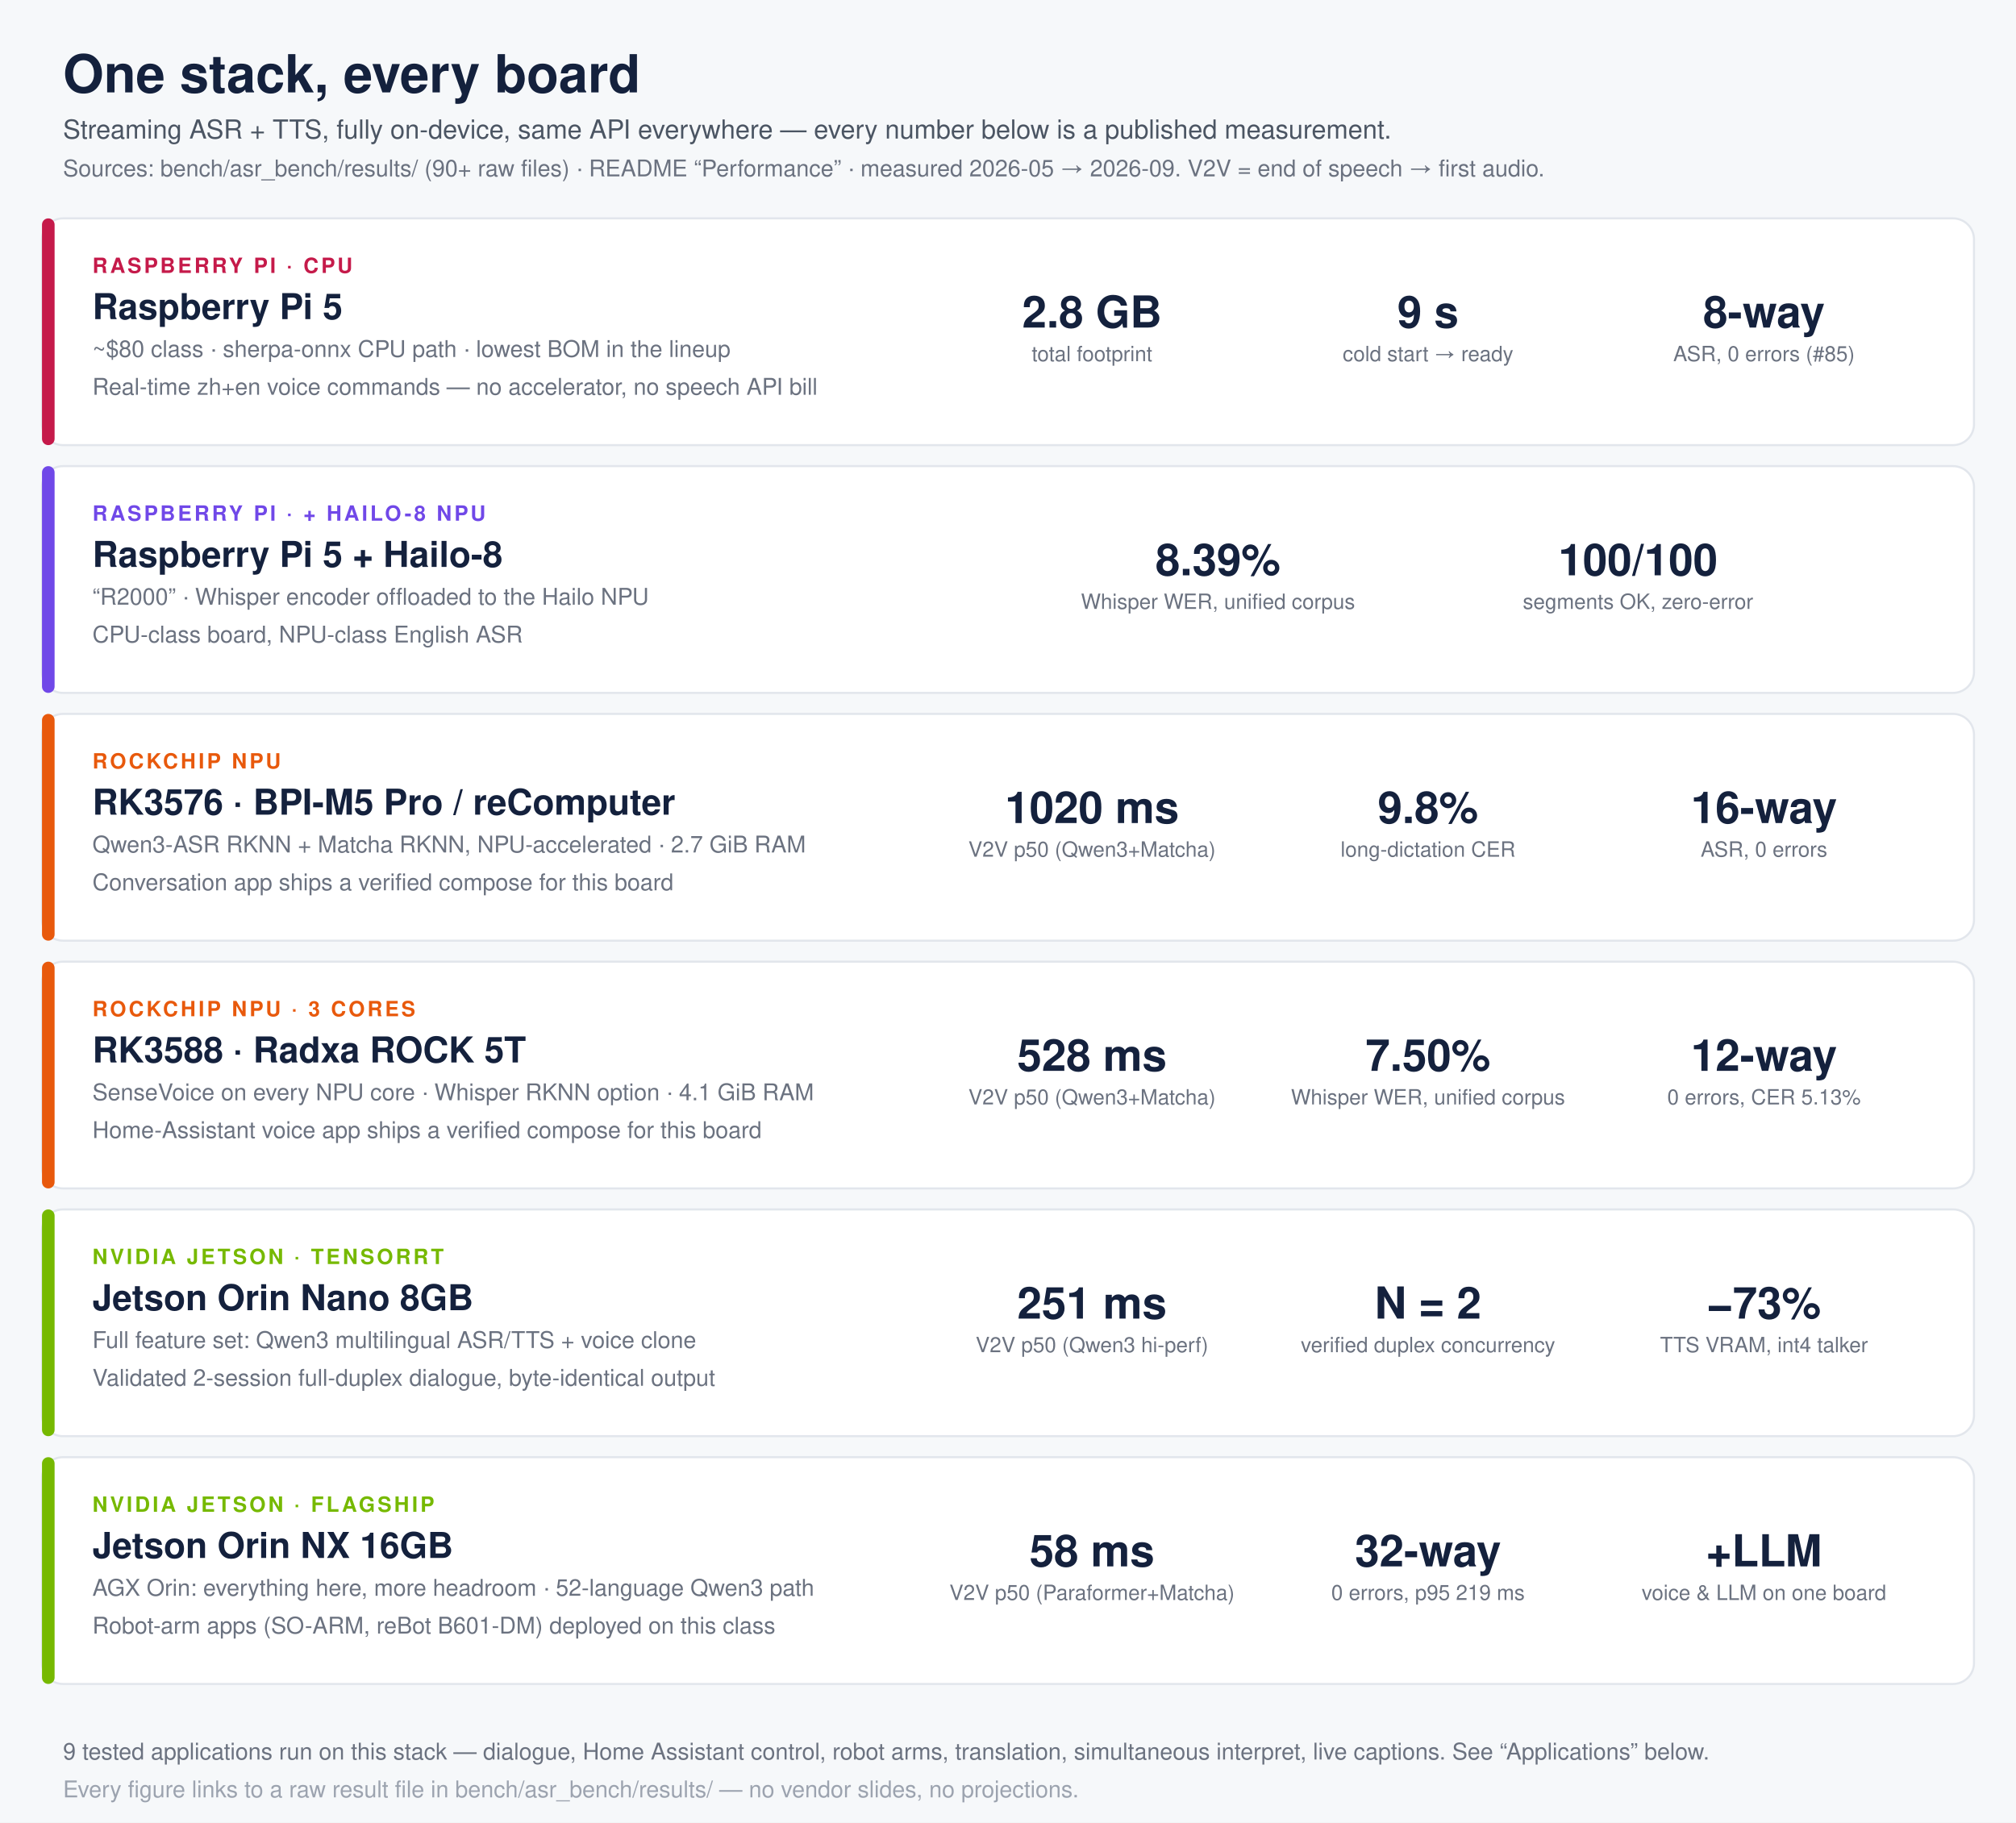
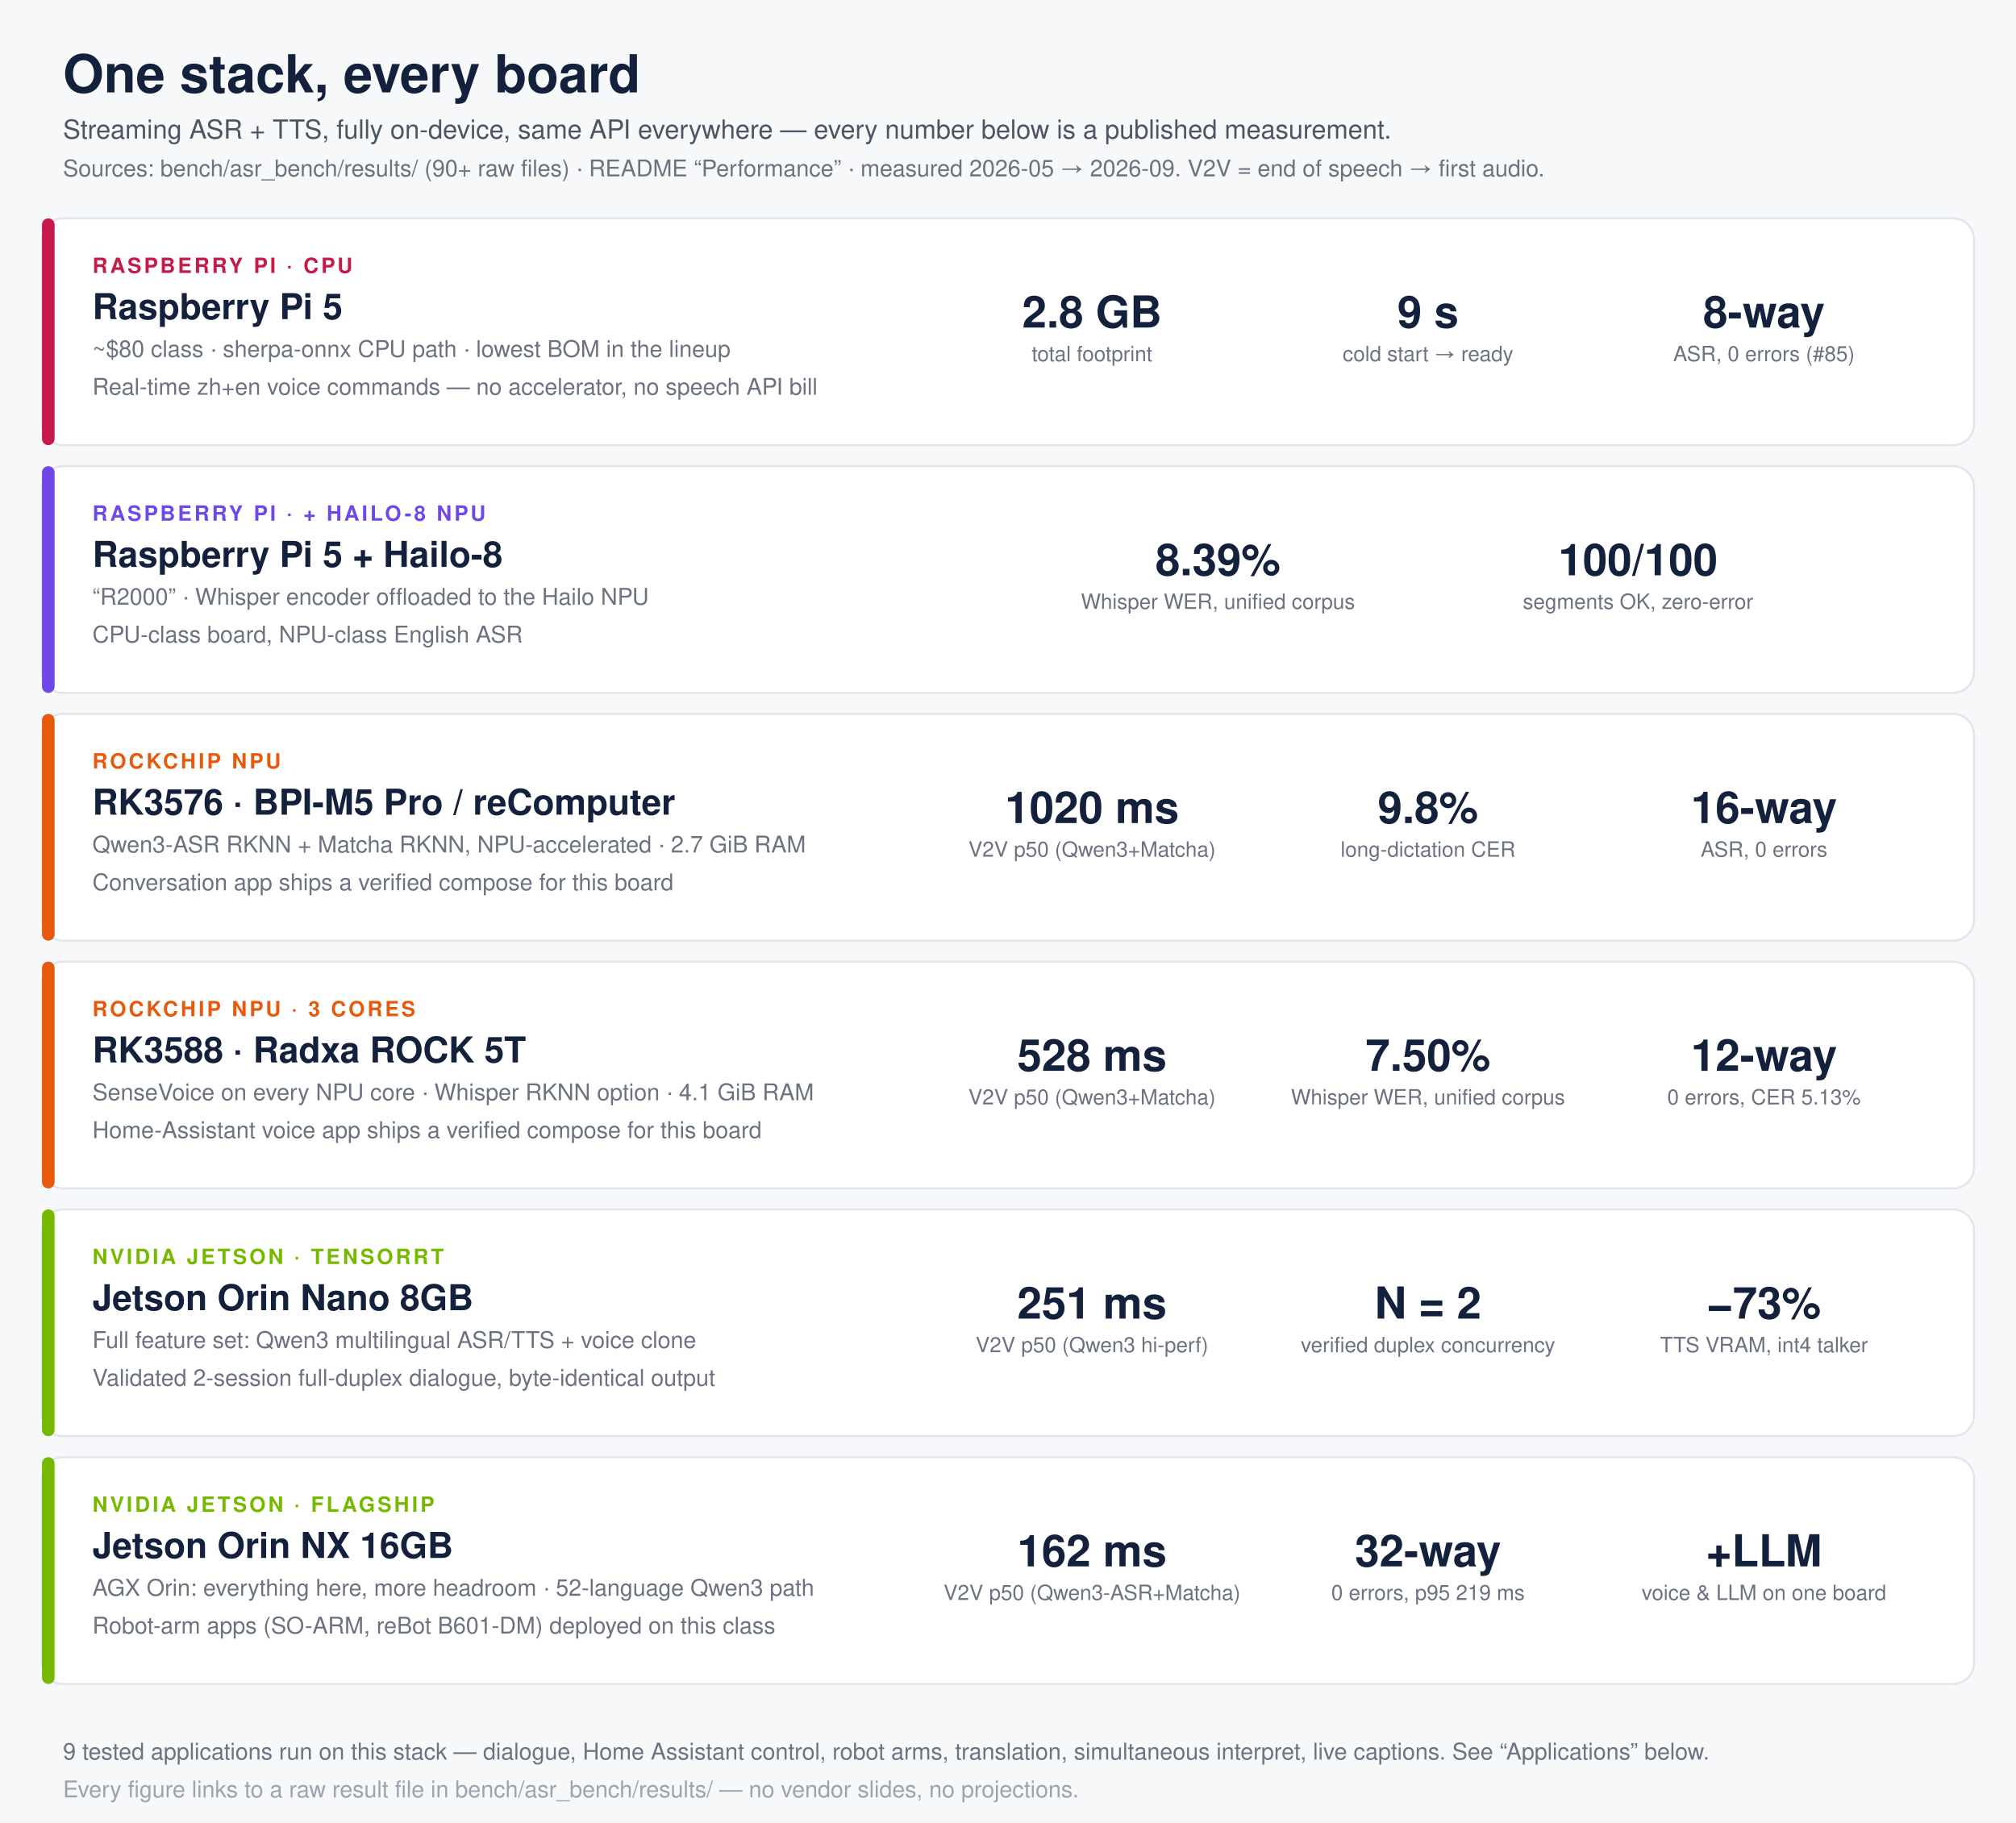
<svg xmlns="http://www.w3.org/2000/svg" width="960" height="868" viewBox="0 0 960 868" font-family="-apple-system, 'Segoe UI', Helvetica, Arial, sans-serif">
  <defs>
    <style>
      .card { fill: #ffffff; stroke: #e2e6ec; stroke-width: 1; }
      .dev { font-size: 17px; font-weight: 700; fill: #14213d; }
      .sub { font-size: 11px; fill: #6b7280; }
      .num { font-size: 21px; font-weight: 700; fill: #14213d; }
      .numlab { font-size: 10px; fill: #6b7280; }
      .ecolab { font-size: 10px; font-weight: 700; letter-spacing: 1.2px; }
    </style>
  </defs>
  <rect width="960" height="868" fill="#f6f8fa" />
  <text x="30" y="44" font-size="25" font-weight="800" fill="#14213d">One stack, every board</text>
  <text x="30" y="66" font-size="12.5" fill="#4b5563">Streaming ASR + TTS, fully on-device, same API everywhere — every number below is a published measurement.</text>
  <text x="30" y="84" font-size="11" fill="#6b7280">Sources: bench/asr_bench/results/ (90+ raw files) · README “Performance” · measured 2026-05 → 2026-09. V2V = end of speech → first audio.</text>
  <g transform="translate(20,104)">
    <rect class="card" width="920" height="108" rx="10" />
    <rect x="0" y="0" width="6" height="108" rx="3" fill="#c51a4a" />
    <text class="ecolab" x="24" y="26" fill="#c51a4a">RASPBERRY PI · CPU</text>
    <text class="dev" x="24" y="48">Raspberry Pi 5</text>
    <text class="sub" x="24" y="66">~$80 class · sherpa-onnx CPU path · lowest BOM in the lineup</text>
    <text class="sub" x="24" y="84">Real-time zh+en voice commands — no accelerator, no speech API bill</text>
    <g text-anchor="middle">
      <text class="num" x="500" y="52">2.8 GB</text>
      <text class="numlab" x="500" y="68">total footprint</text>
      <text class="num" x="660" y="52">9 s</text>
      <text class="numlab" x="660" y="68">cold start → ready</text>
      <text class="num" x="820" y="52">8-way</text>
      <text class="numlab" x="820" y="68">ASR, 0 errors (#85)</text>
    </g>
  </g>
  <g transform="translate(20,222)">
    <rect class="card" width="920" height="108" rx="10" />
    <rect x="0" y="0" width="6" height="108" rx="3" fill="#7048e8" />
    <text class="ecolab" x="24" y="26" fill="#7048e8">RASPBERRY PI · + HAILO-8 NPU</text>
    <text class="dev" x="24" y="48">Raspberry Pi 5 + Hailo-8</text>
    <text class="sub" x="24" y="66">“R2000” · Whisper encoder offloaded to the Hailo NPU</text>
    <text class="sub" x="24" y="84">CPU-class board, NPU-class English ASR</text>
    <g text-anchor="middle">
      <text class="num" x="560" y="52">8.39%</text>
      <text class="numlab" x="560" y="68">Whisper WER, unified corpus</text>
      <text class="num" x="760" y="52">100/100</text>
      <text class="numlab" x="760" y="68">segments OK, zero-error</text>
    </g>
  </g>
  <g transform="translate(20,340)">
    <rect class="card" width="920" height="108" rx="10" />
    <rect x="0" y="0" width="6" height="108" rx="3" fill="#e8590c" />
    <text class="ecolab" x="24" y="26" fill="#e8590c">ROCKCHIP NPU</text>
    <text class="dev" x="24" y="48">RK3576 · BPI-M5 Pro / reComputer</text>
    <text class="sub" x="24" y="66">Qwen3-ASR RKNN + Matcha RKNN, NPU-accelerated · 2.7 GiB RAM</text>
    <text class="sub" x="24" y="84">Conversation app ships a verified compose for this board</text>
    <g text-anchor="middle">
      <text class="num" x="500" y="52">1020 ms</text>
      <text class="numlab" x="500" y="68">V2V p50 (Qwen3+Matcha)</text>
      <text class="num" x="660" y="52">9.8%</text>
      <text class="numlab" x="660" y="68">long-dictation CER</text>
      <text class="num" x="820" y="52">16-way</text>
      <text class="numlab" x="820" y="68">ASR, 0 errors</text>
    </g>
  </g>
  <g transform="translate(20,458)">
    <rect class="card" width="920" height="108" rx="10" />
    <rect x="0" y="0" width="6" height="108" rx="3" fill="#e8590c" />
    <text class="ecolab" x="24" y="26" fill="#e8590c">ROCKCHIP NPU · 3 CORES</text>
    <text class="dev" x="24" y="48">RK3588 · Radxa ROCK 5T</text>
    <text class="sub" x="24" y="66">SenseVoice on every NPU core · Whisper RKNN option · 4.1 GiB RAM</text>
    <text class="sub" x="24" y="84">Home-Assistant voice app ships a verified compose for this board</text>
    <g text-anchor="middle">
      <text class="num" x="500" y="52">528 ms</text>
      <text class="numlab" x="500" y="68">V2V p50 (Qwen3+Matcha)</text>
      <text class="num" x="660" y="52">7.50%</text>
      <text class="numlab" x="660" y="68">Whisper WER, unified corpus</text>
      <text class="num" x="820" y="52">12-way</text>
      <text class="numlab" x="820" y="68">0 errors, CER 5.13%</text>
    </g>
  </g>
  <g transform="translate(20,576)">
    <rect class="card" width="920" height="108" rx="10" />
    <rect x="0" y="0" width="6" height="108" rx="3" fill="#76b900" />
    <text class="ecolab" x="24" y="26" fill="#76b900">NVIDIA JETSON · TENSORRT</text>
    <text class="dev" x="24" y="48">Jetson Orin Nano 8GB</text>
    <text class="sub" x="24" y="66">Full feature set: Qwen3 multilingual ASR/TTS + voice clone</text>
    <text class="sub" x="24" y="84">Validated 2-session full-duplex dialogue, byte-identical output</text>
    <g text-anchor="middle">
      <text class="num" x="500" y="52">251 ms</text>
      <text class="numlab" x="500" y="68">V2V p50 (Qwen3 hi-perf)</text>
      <text class="num" x="660" y="52">N = 2</text>
      <text class="numlab" x="660" y="68">verified duplex concurrency</text>
      <text class="num" x="820" y="52">−73%</text>
      <text class="numlab" x="820" y="68">TTS VRAM, int4 talker</text>
    </g>
  </g>
  <g transform="translate(20,694)">
    <rect class="card" width="920" height="108" rx="10" />
    <rect x="0" y="0" width="6" height="108" rx="3" fill="#76b900" />
    <text class="ecolab" x="24" y="26" fill="#76b900">NVIDIA JETSON · FLAGSHIP</text>
    <text class="dev" x="24" y="48">Jetson Orin NX 16GB</text>
    <text class="sub" x="24" y="66">AGX Orin: everything here, more headroom · 52-language Qwen3 path</text>
    <text class="sub" x="24" y="84">Robot-arm apps (SO-ARM, reBot B601-DM) deployed on this class</text>
    <g text-anchor="middle">
-       <text class="num" x="500" y="52">58 ms</text>
-       <text class="numlab" x="500" y="68">V2V p50 (Paraformer+Matcha)</text>
+       <text class="num" x="500" y="52">162 ms</text>
+       <text class="numlab" x="500" y="68">V2V p50 (Qwen3-ASR+Matcha)</text>
      <text class="num" x="660" y="52">32-way</text>
      <text class="numlab" x="660" y="68">0 errors, p95 219 ms</text>
      <text class="num" x="820" y="52">+LLM</text>
      <text class="numlab" x="820" y="68">voice &amp; LLM on one board</text>
    </g>
  </g>
  <text x="30" y="838" font-size="11" fill="#6b7280">9 tested applications run on this stack — dialogue, Home Assistant control, robot arms, translation, simultaneous interpret, live captions. See “Applications” below.</text>
  <text x="30" y="856" font-size="11" fill="#9ca3af">Every figure links to a raw result file in bench/asr_bench/results/ — no vendor slides, no projections.</text>
</svg>
